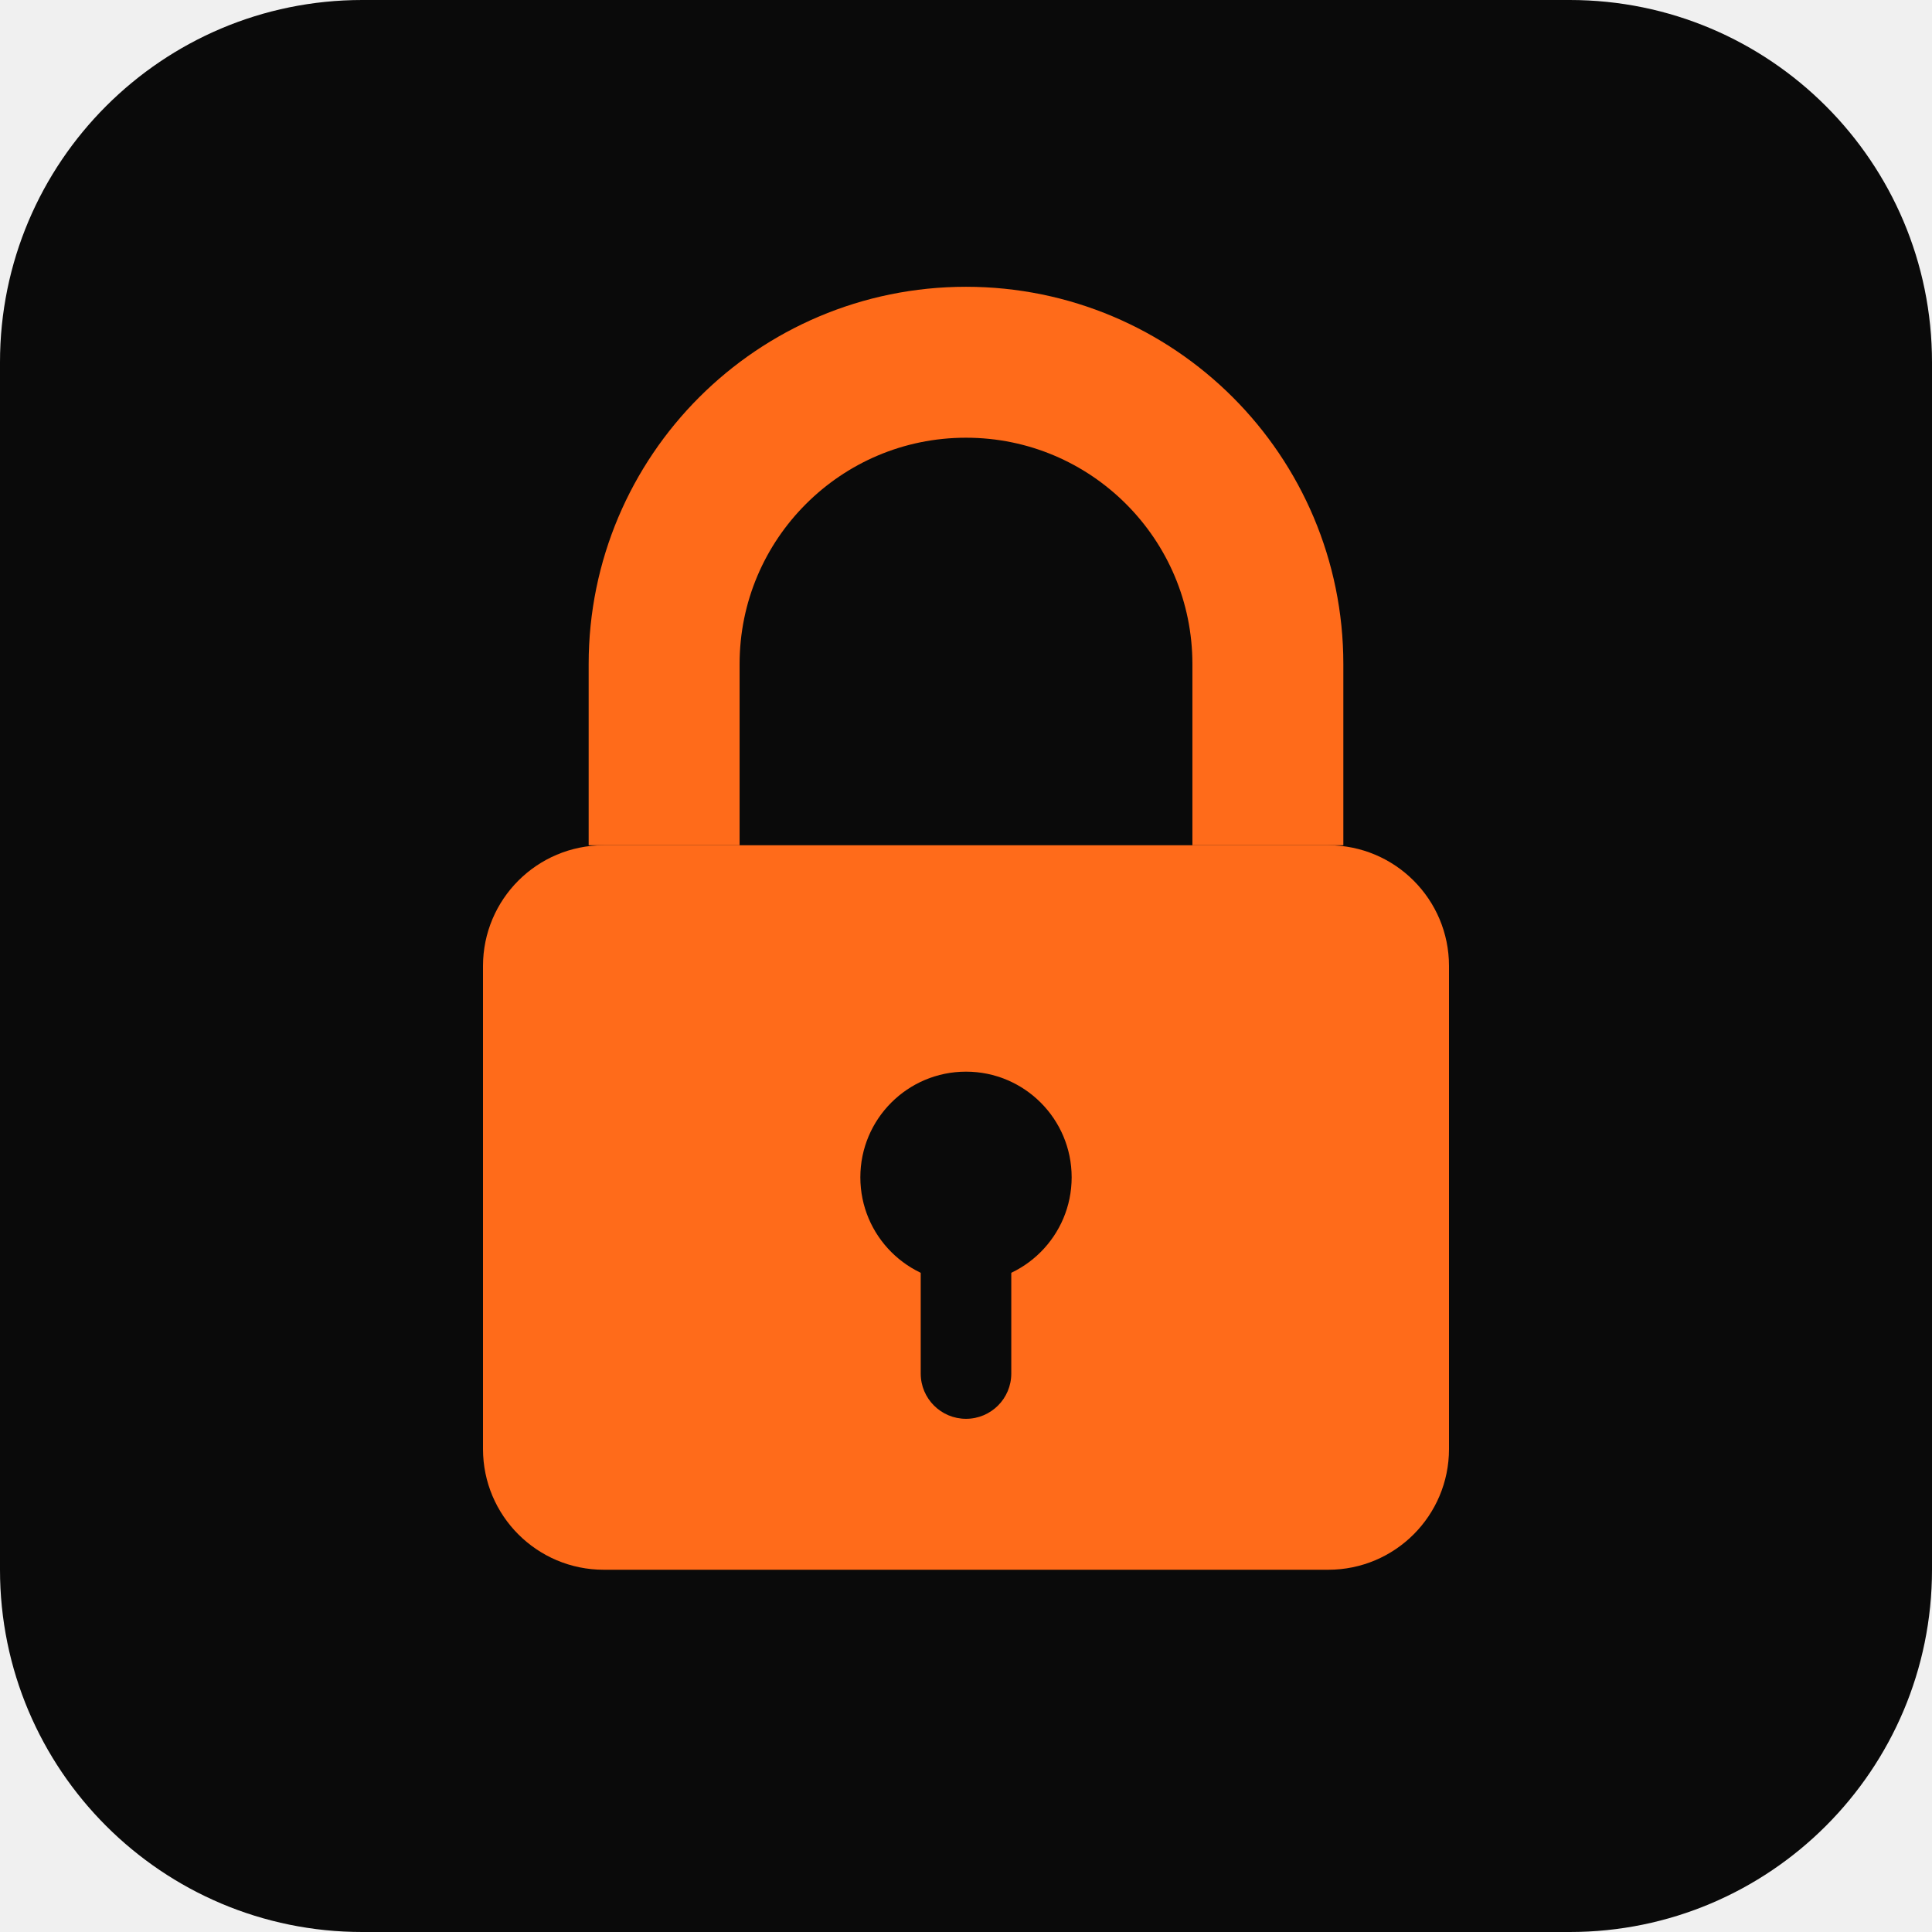
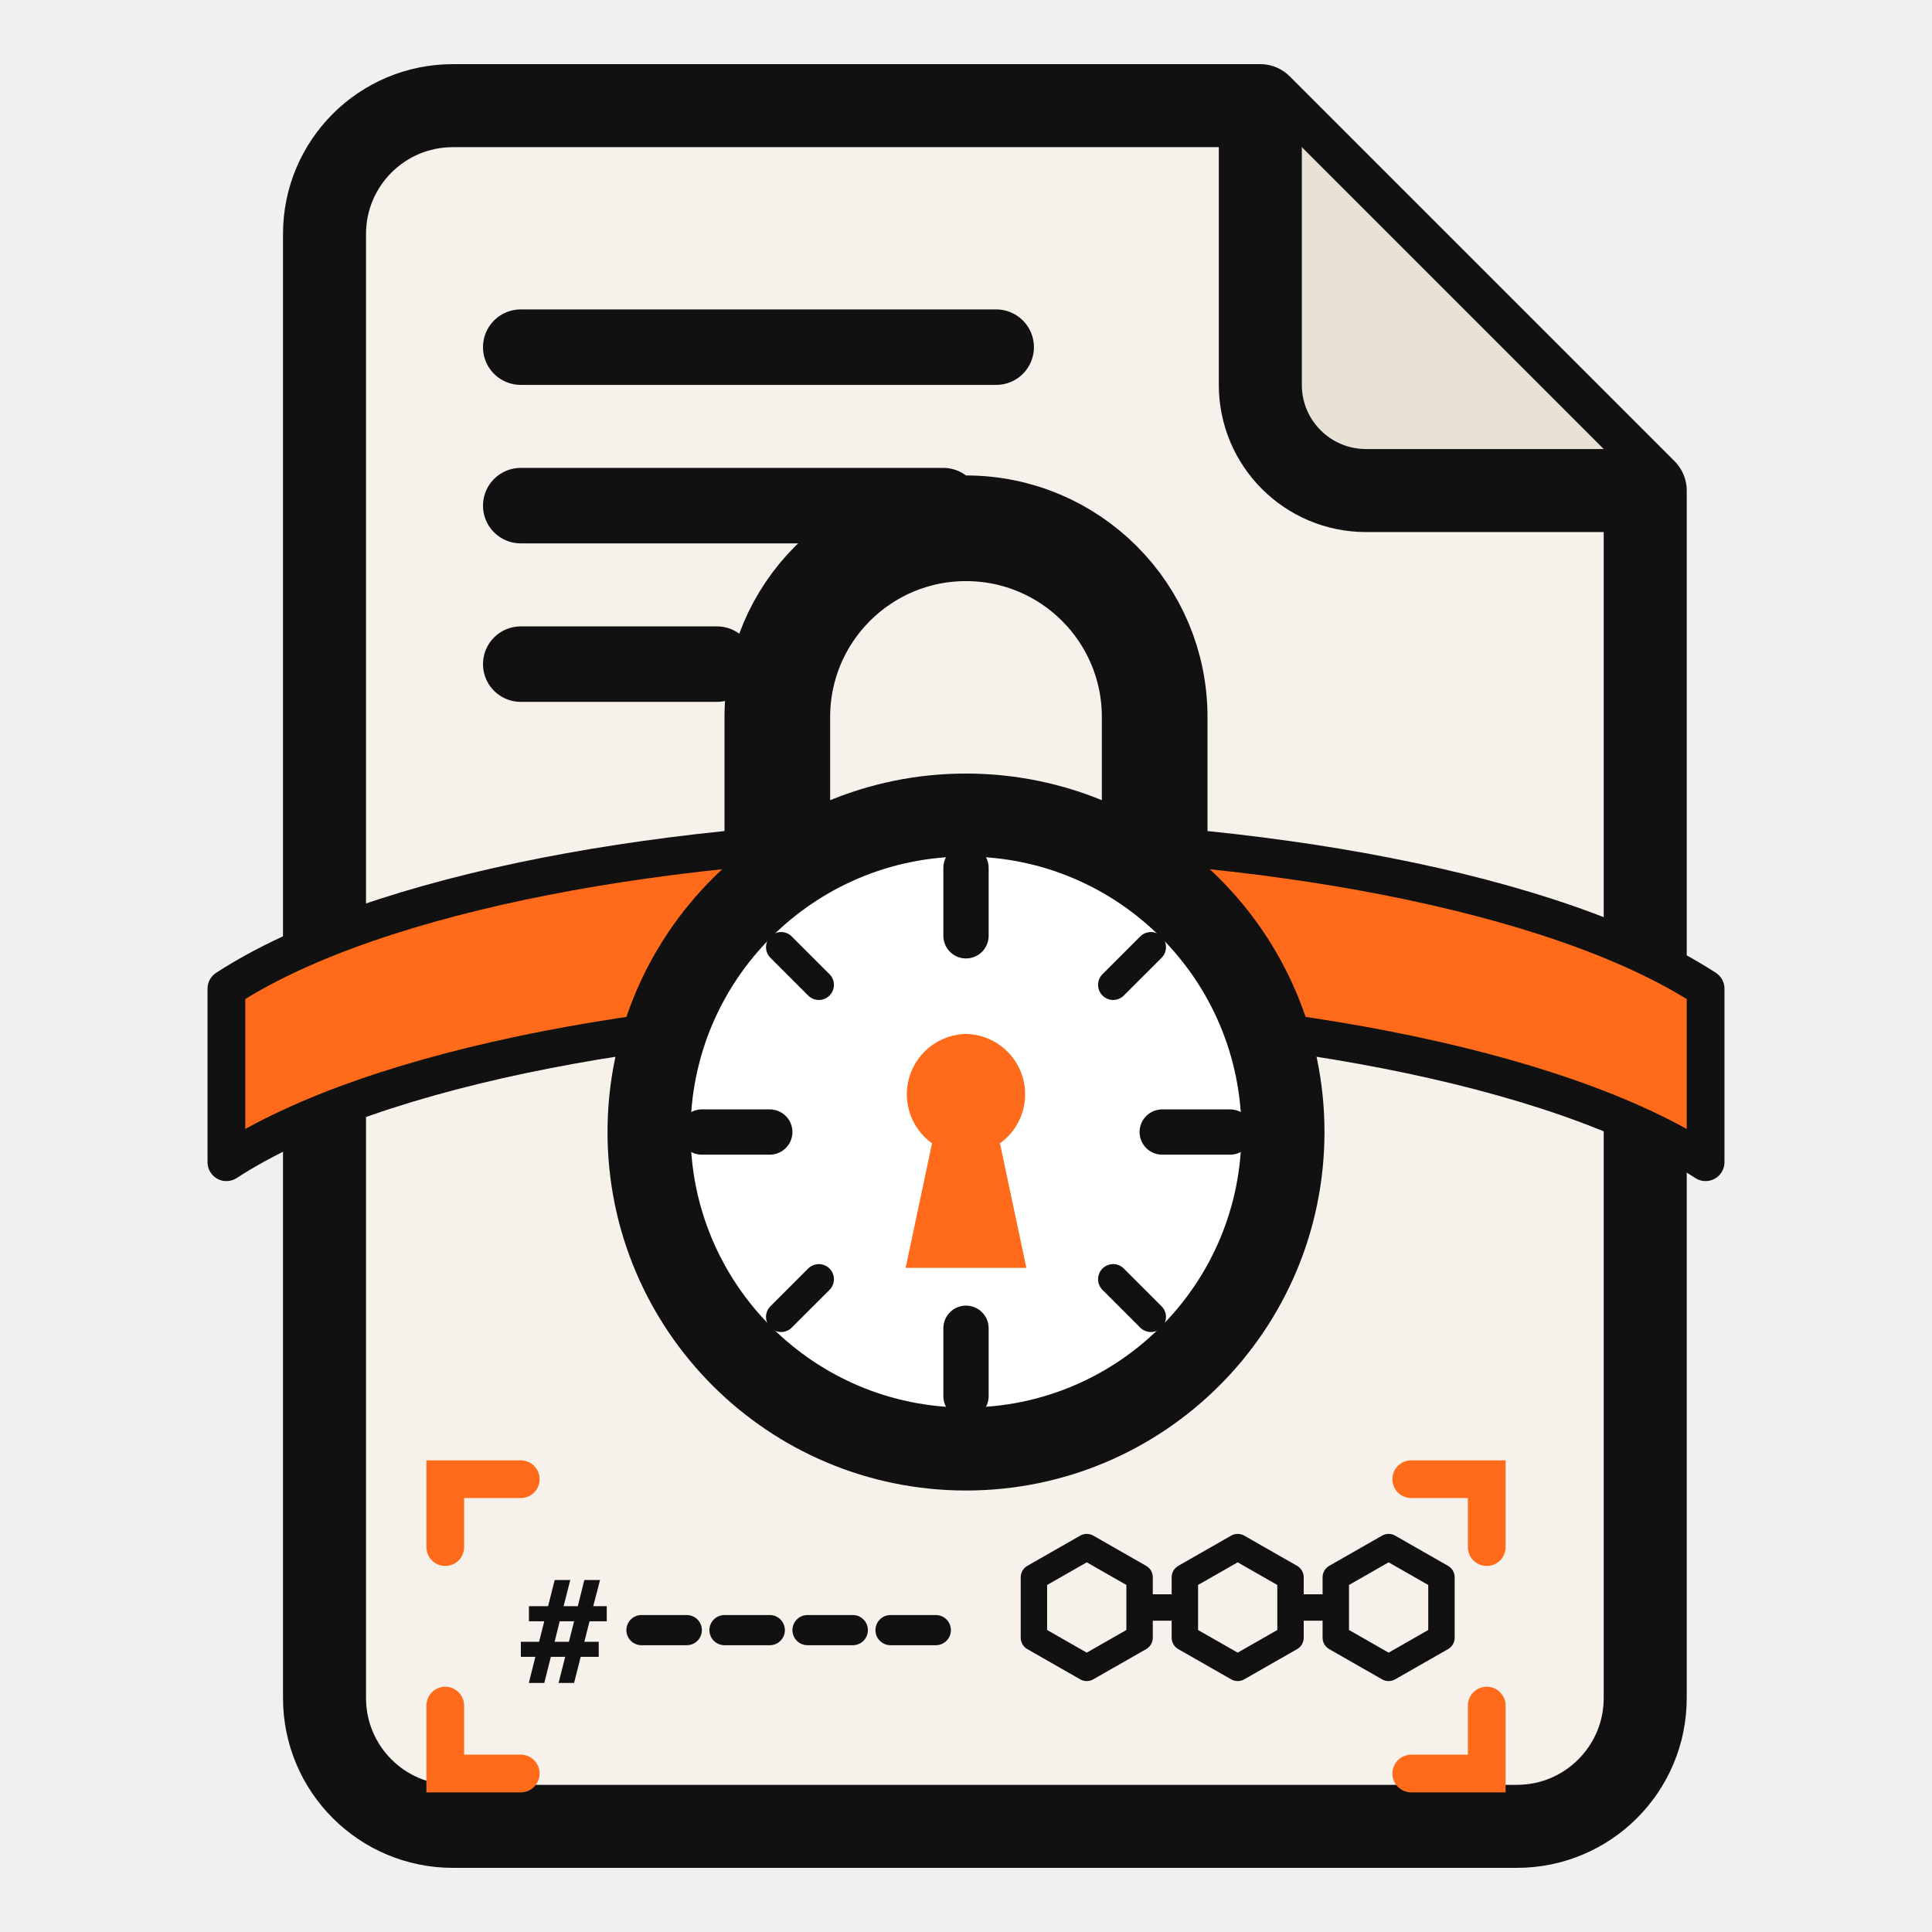
- <svg xmlns="http://www.w3.org/2000/svg" viewBox="0 0 64 64">
-   <rect width="64" height="64" rx="12" fill="#0a0a0a" />
-   <rect x="16" y="28" width="32" height="24" rx="4" fill="#ff6b1a" />
-   <path d="M22 28v-6a10 10 0 0 1 20 0v6" stroke="#ff6b1a" stroke-width="5" fill="none" />
-   <circle cx="32" cy="39" r="3.5" fill="#0a0a0a" />
-   <rect x="30.5" y="40" width="3" height="7" rx="1.5" fill="#0a0a0a" />
+ <svg xmlns="http://www.w3.org/2000/svg" viewBox="0 0 512 512" role="img" aria-label="Sealed logo">
+   <path d="M120 28h214l102 102v320a34 34 0 0 1-34 34H120a34 34 0 0 1-34-34V62a34 34 0 0 1 34-34z" fill="#f6f1ea" stroke="#111" stroke-width="22" stroke-linejoin="round" />
+   <path d="M334 28v74a28 28 0 0 0 28 28h74" fill="#e8e1d6" stroke="#111" stroke-width="22" stroke-linejoin="round" />
+   <g stroke="#111" stroke-width="20" stroke-linecap="round">
+     <path d="M138 92h126M138 134h112M138 176h52" />
+   </g>
+   <path d="M60 262c40-26 120-40 196-40s156 14 196 40v46c-40-26-120-40-196-40S100 282 60 308z" fill="#ff6b1a" stroke="#111" stroke-width="10" stroke-linejoin="round" />
+   <path d="M206 236v-46a50 50 0 0 1 100 0v46" fill="none" stroke="#111" stroke-width="28" stroke-linecap="round" />
+   <circle cx="256" cy="300" r="84" fill="#fff" stroke="#111" stroke-width="22" />
+   <g stroke="#111" stroke-width="12" stroke-linecap="round">
+     <path d="M256 230v18M256 352v18M186 300h18M308 300h18" />
+     <path d="M207 251l10 10M305 251l-10 10M207 349l10-10M305 349l-10-10" stroke-width="8" />
+   </g>
+   <path d="M256 274a16 16 0 0 1 9 29l7 33h-32l7-33a16 16 0 0 1 9-29z" fill="#ff6b1a" />
+   <g fill="none" stroke="#ff6b1a" stroke-width="10" stroke-linecap="round">
+     <path d="M118 410v-18h20M118 452v18h20M394 410v-18h-20M394 452v18h-20" />
+   </g>
+   <text x="138" y="446" font-family="ui-monospace, Consolas, monospace" font-size="38" font-weight="700" fill="#111">#</text>
+   <g stroke="#111" stroke-width="8" stroke-linecap="round">
+     <path d="M170 432h12M192 432h12M214 432h12M236 432h12" />
+   </g>
+   <g fill="none" stroke="#111" stroke-width="7" stroke-linejoin="round">
+     <path d="M274 418l14-8 14 8v16l-14 8-14-8z" />
+     <path d="M314 418l14-8 14 8v16l-14 8-14-8z" />
+     <path d="M354 418l14-8 14 8v16l-14 8-14-8z" />
+     <path d="M302 426h12M342 426h12" />
+   </g>
</svg>
